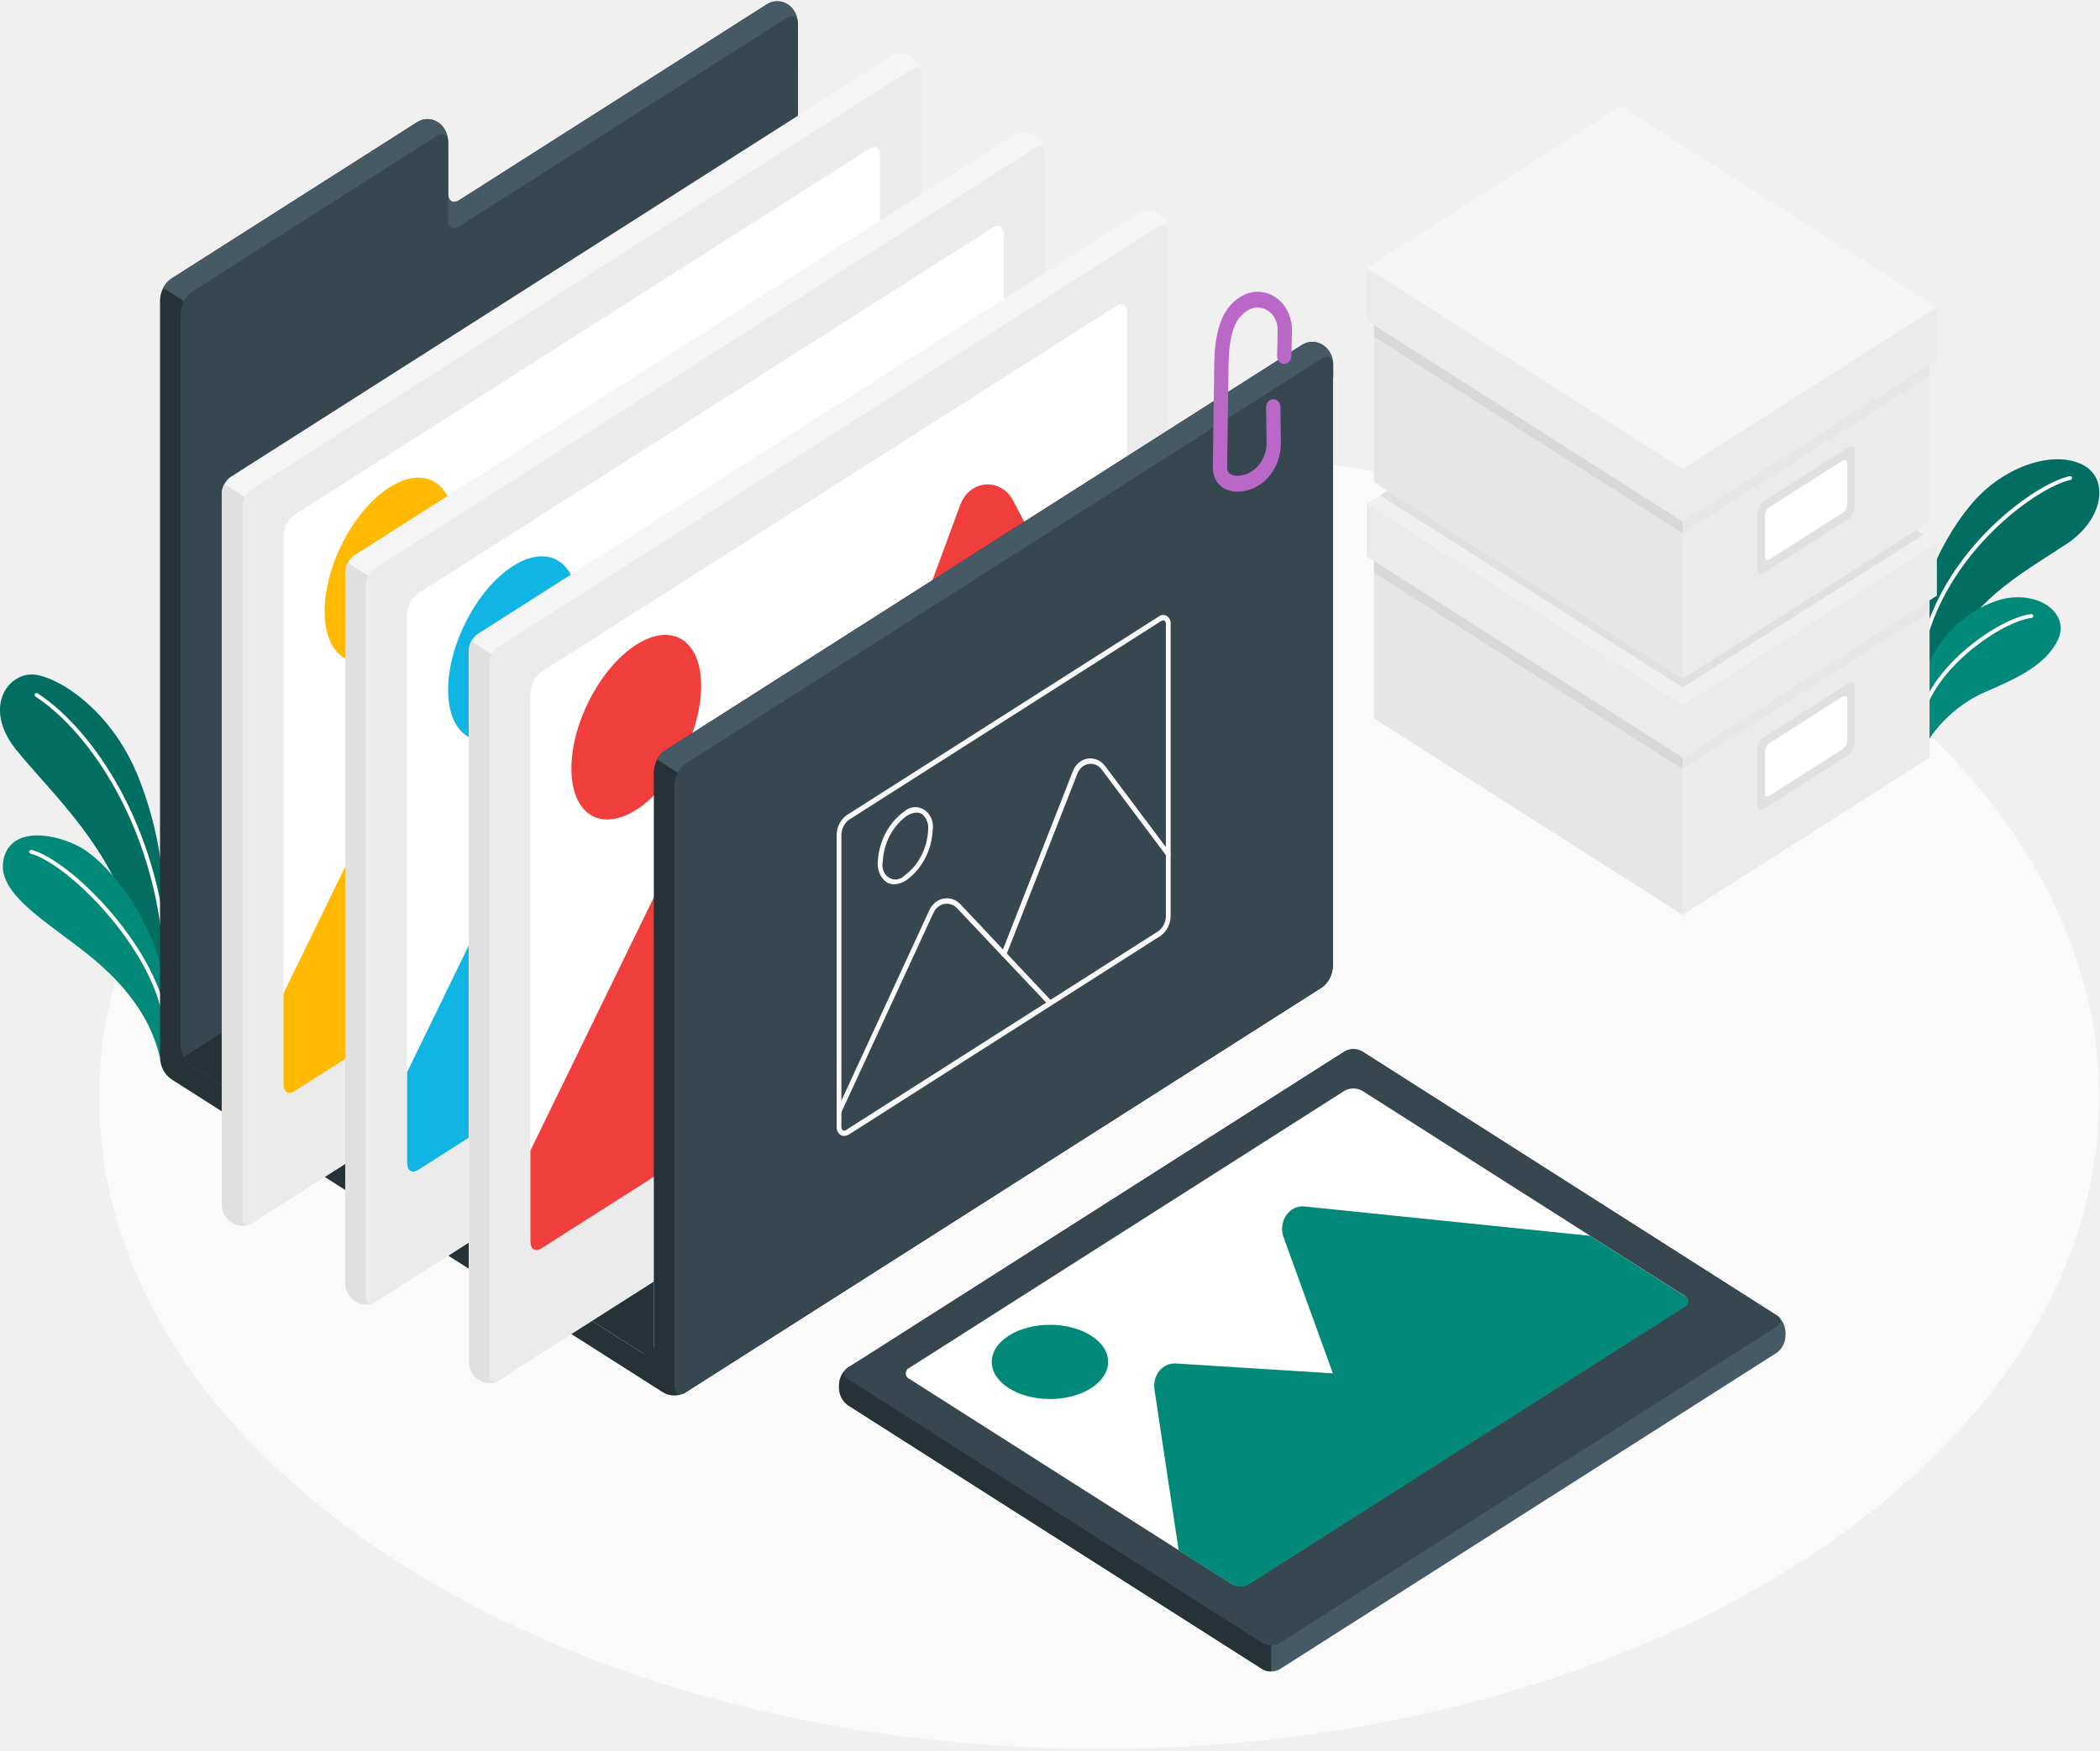
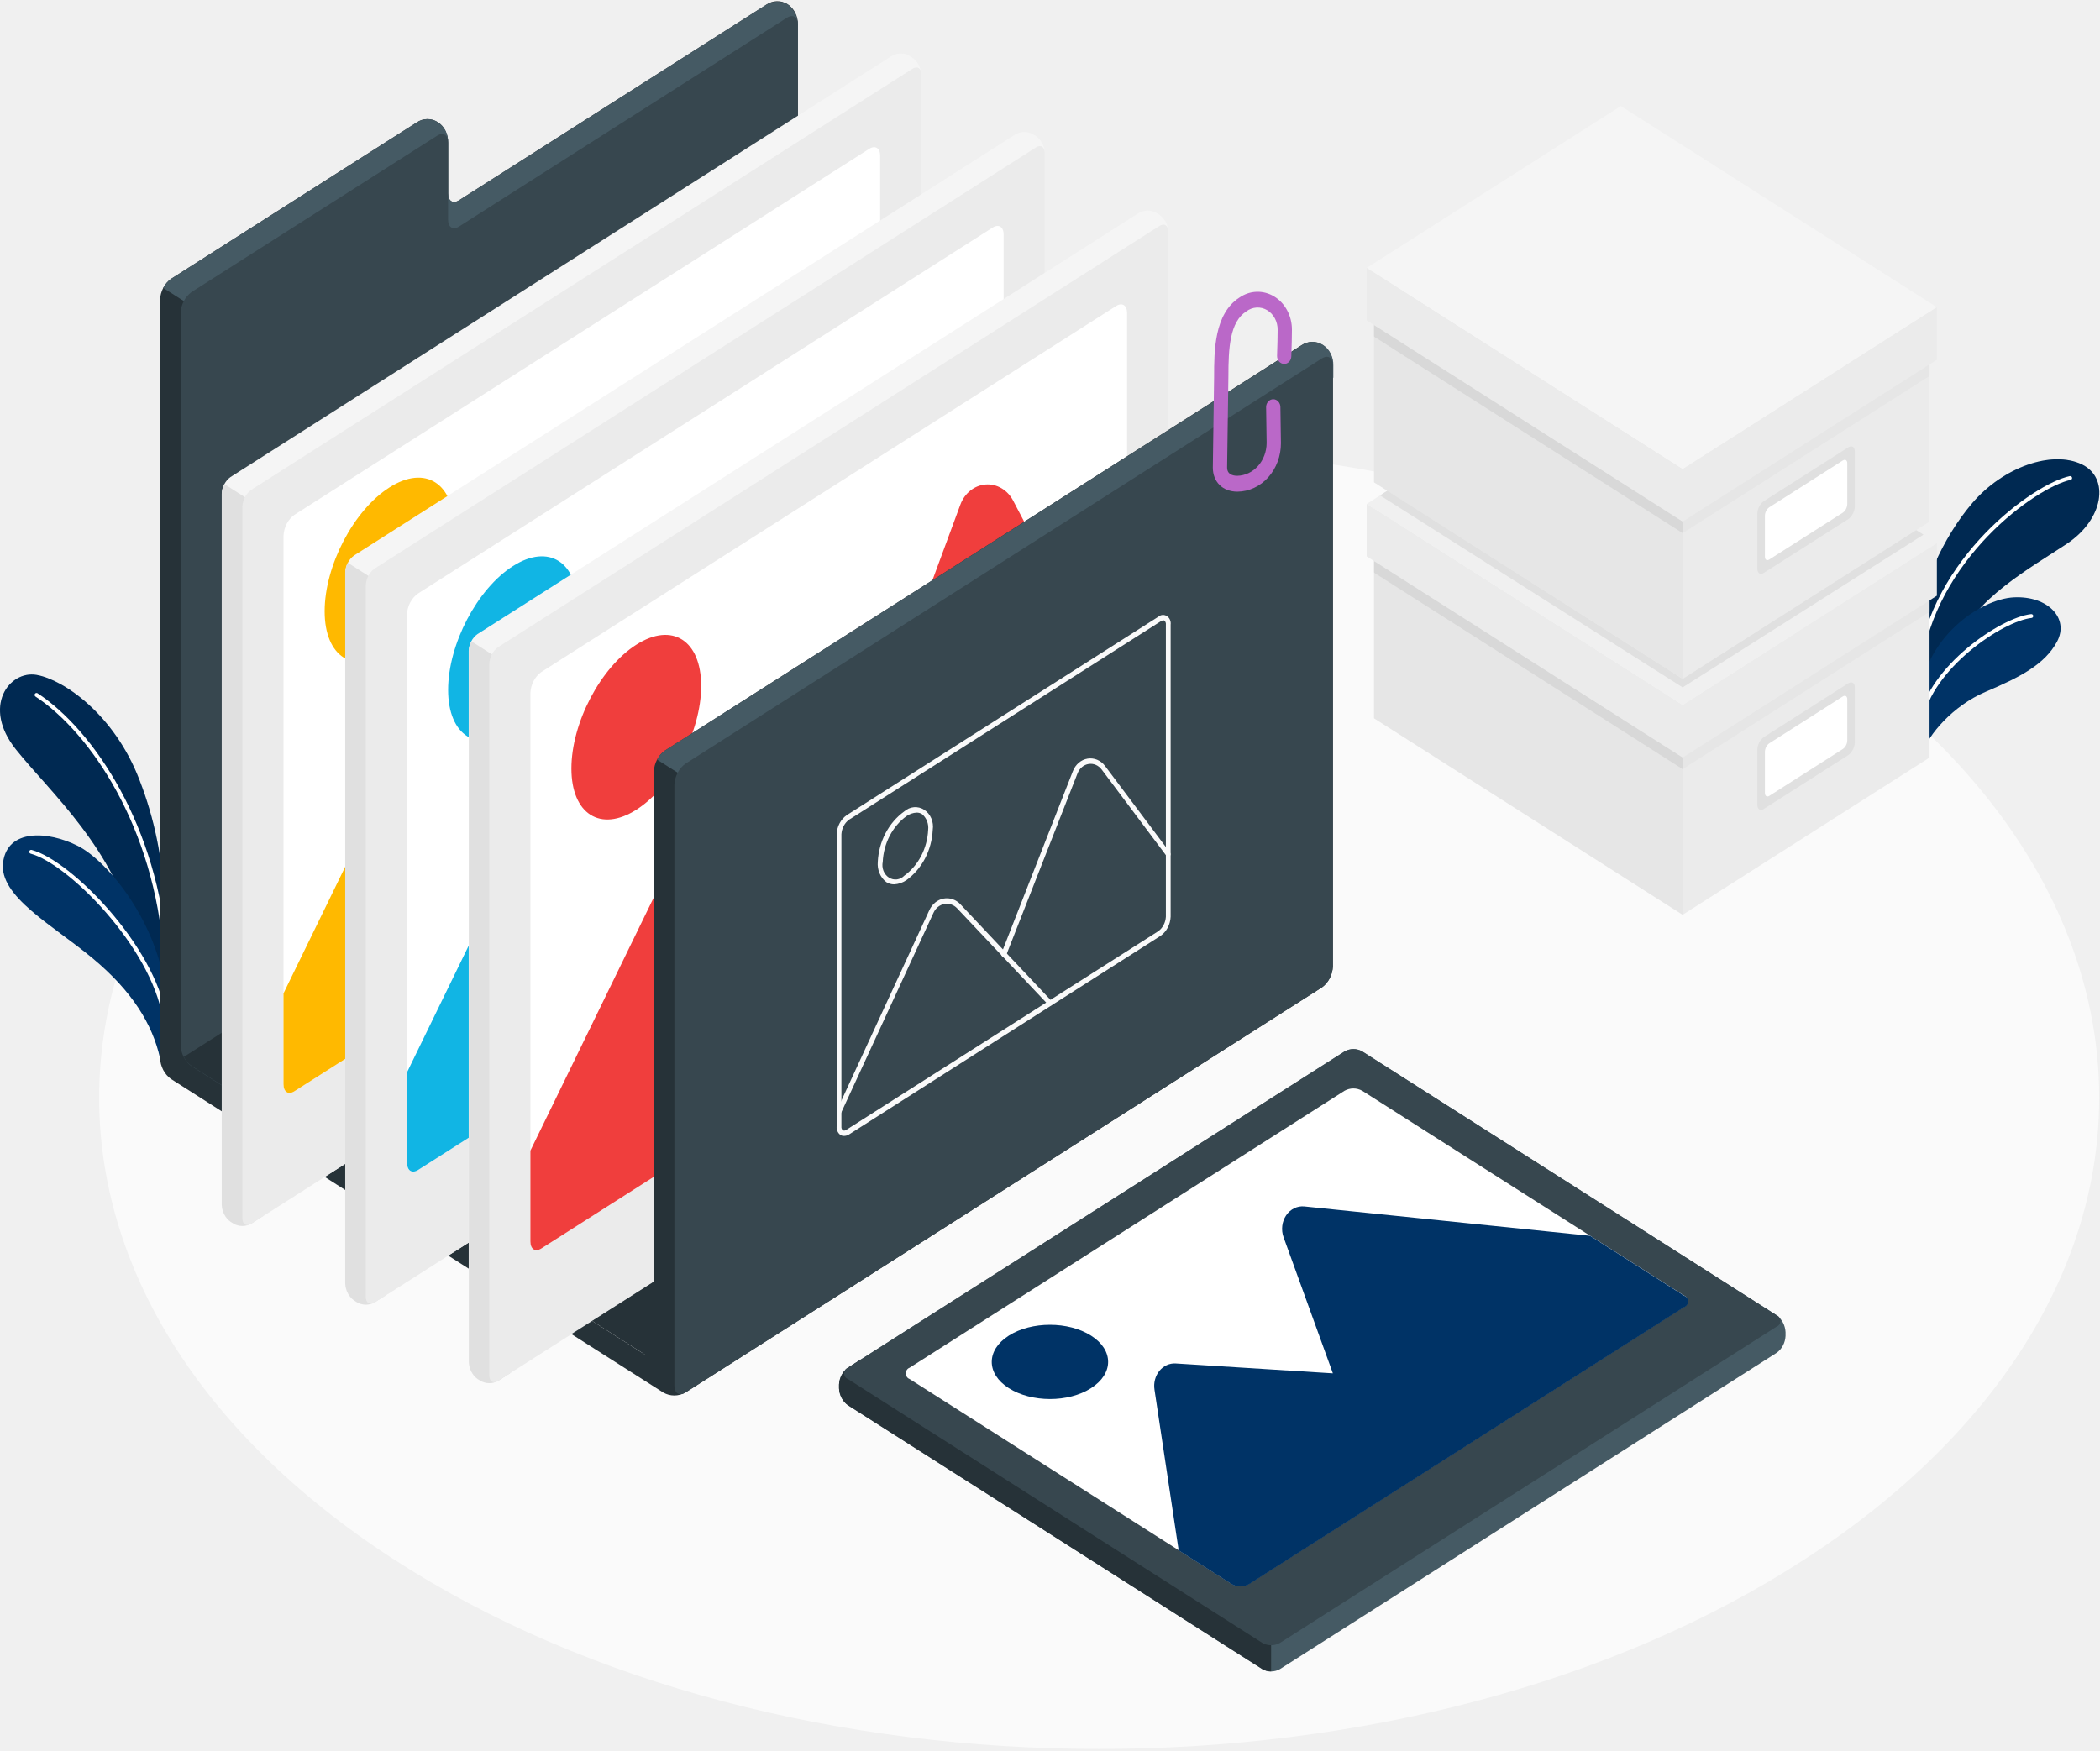
<svg xmlns="http://www.w3.org/2000/svg" width="542" height="452" viewBox="0 0 542 452" fill="none">
  <path d="M101.192 402.258C201.971 467.918 365.431 467.918 466.21 402.258C566.99 336.598 566.99 230.155 466.21 164.509C365.431 98.862 201.971 98.848 101.192 164.509C0.412 230.169 0.376 336.611 101.192 402.258Z" fill="#FAFAFA" />
-   <path d="M495.289 159.696C495.842 152.077 501.164 139.088 509.042 129.869C516.92 120.65 529.53 116.148 537.309 119.877C544.56 123.361 542.963 134.072 533.401 140.403C523.839 146.735 509.607 154.517 504.728 166.516L495.289 180.914V159.696Z" fill="#02897A" />
+   <path d="M495.289 159.696C495.842 152.077 501.164 139.088 509.042 129.869C516.92 120.65 529.53 116.148 537.309 119.877C544.56 123.361 542.963 134.072 533.401 140.403C523.839 146.735 509.607 154.517 504.728 166.516L495.289 180.914V159.696Z" fill="#003366" />
  <path opacity="0.2" d="M495.289 159.696C495.842 152.077 501.164 139.088 509.042 129.869C516.92 120.65 529.53 116.148 537.309 119.877C544.56 123.361 542.963 134.072 533.401 140.403C523.839 146.735 509.607 154.517 504.728 166.516L495.289 180.914V159.696Z" fill="black" />
  <path d="M534.298 123.402C525.265 125.3 498.792 144.105 495.326 172.495" stroke="white" stroke-miterlimit="10" stroke-linecap="round" />
-   <path d="M496.358 193.903C497.747 189.836 503.794 182.284 512.495 178.583C521.197 174.881 527.76 171.573 530.93 165.608C534.101 159.642 528.583 153.785 519.796 154.206C511.008 154.626 496.371 164.781 495.338 180.915L496.358 193.903Z" fill="#02897A" />
+   <path d="M496.358 193.903C497.747 189.836 503.794 182.284 512.495 178.583C521.197 174.881 527.76 171.573 530.93 165.608C534.101 159.642 528.583 153.785 519.796 154.206C511.008 154.626 496.371 164.781 495.338 180.915L496.358 193.903Z" fill="#003366" />
  <path d="M524.269 159.032C516.674 159.859 498.214 172.21 495.731 186.039" stroke="white" stroke-miterlimit="10" stroke-linecap="round" />
-   <path d="M42.396 232.624C42.02 221.852 39.85 211.25 35.993 201.346C29.516 184.412 16.414 175.45 9.433 174.23C2.453 173.01 -4.762 182.365 4.124 193.482C13.01 204.6 30.044 219.486 34.936 242.006L42.937 257.38L42.396 232.624Z" fill="#02897A" />
+   <path d="M42.396 232.624C42.02 221.852 39.85 211.25 35.993 201.346C29.516 184.412 16.414 175.45 9.433 174.23C2.453 173.01 -4.762 182.365 4.124 193.482C13.01 204.6 30.044 219.486 34.936 242.006L42.937 257.38L42.396 232.624Z" fill="#003366" />
  <path opacity="0.2" d="M42.396 232.624C42.02 221.852 39.85 211.25 35.993 201.346C29.516 184.412 16.414 175.45 9.433 174.23C2.453 173.01 -4.762 182.365 4.124 193.482C13.01 204.6 30.044 219.486 34.936 242.006L42.937 257.38L42.396 232.624Z" fill="black" />
  <path d="M9.433 179.396C23.764 188.805 40.368 213.493 42.691 246.303" stroke="white" stroke-linecap="round" stroke-linejoin="round" />
-   <path d="M41.302 273.147C39.323 264.403 34.149 255.875 23.813 247.306C13.477 238.738 -0.337 231.376 0.793 222.631C1.924 213.886 12.395 214.496 20.064 218.36C27.733 222.224 41.032 238.128 42.937 257.353L41.302 273.147Z" fill="#02897A" />
+   <path d="M41.302 273.147C39.323 264.403 34.149 255.875 23.813 247.306C13.477 238.738 -0.337 231.376 0.793 222.631C1.924 213.886 12.395 214.496 20.064 218.36C27.733 222.224 41.032 238.128 42.937 257.353L41.302 273.147Z" fill="#003366" />
  <path d="M8.045 219.893C18 222.605 39.36 244.161 42.457 262.519" stroke="white" stroke-linecap="round" stroke-linejoin="round" />
  <path d="M44.129 278.543C43.303 277.95 42.616 277.149 42.125 276.206C41.634 275.264 41.352 274.206 41.302 273.12V77.413C41.354 76.328 41.636 75.271 42.128 74.329C42.619 73.387 43.304 72.586 44.129 71.99L107.509 31.629C108.329 31.064 109.272 30.757 110.238 30.739C111.204 30.721 112.156 30.994 112.992 31.527C113.828 32.061 114.517 32.836 114.984 33.768C115.452 34.701 115.68 35.756 115.645 36.821V49.891C115.645 51.884 116.874 52.698 118.484 51.694L197.793 1.192C198.612 0.628 199.554 0.321 200.518 0.302C201.483 0.284 202.434 0.555 203.27 1.087C204.106 1.619 204.795 2.392 205.263 3.322C205.732 4.253 205.962 5.307 205.929 6.371V307.191L147.477 344.394L44.129 278.543Z" fill="#263238" />
  <path d="M203.274 1.097C202.418 0.636 201.475 0.406 200.522 0.425C199.569 0.444 198.634 0.711 197.793 1.205L118.484 51.708C116.911 52.711 115.645 51.898 115.645 49.905V36.835C115.68 35.77 115.452 34.715 114.985 33.782C114.517 32.849 113.828 32.075 112.992 31.541C112.156 31.007 111.204 30.735 110.238 30.753C109.272 30.771 108.329 31.078 107.509 31.642L44.129 72.004C43.296 72.586 42.607 73.387 42.126 74.336L78.48 97.493L205.929 16.295V6.384C205.894 5.335 205.636 4.309 205.174 3.391C204.713 2.472 204.062 1.686 203.274 1.097Z" fill="#455A64" />
  <path d="M203.102 4.581L118.484 58.473C116.911 59.477 115.645 58.663 115.645 56.67V36.835C115.645 34.842 114.416 34.029 112.819 35.032L49.438 75.393C48.613 75.988 47.927 76.789 47.436 77.731C46.944 78.674 46.662 79.731 46.611 80.817V269.826C46.661 270.913 46.945 271.972 47.438 272.915C47.932 273.857 48.622 274.657 49.45 275.249L152.823 341.085L205.929 307.272V6.384C205.929 4.391 204.663 3.591 203.102 4.581Z" fill="#37474F" />
  <path d="M47.447 272.836C47.922 273.79 48.612 274.594 49.45 275.168L152.823 341.004L205.929 307.191V171.898L47.447 272.836Z" fill="#263238" />
  <path d="M60.278 315.922L59.504 315.434C58.843 314.961 58.294 314.322 57.899 313.571C57.504 312.82 57.275 311.976 57.23 311.109V127.469C57.272 126.601 57.499 125.756 57.895 125.004C58.29 124.252 58.841 123.615 59.504 123.144L230.214 14.41C230.917 14.016 231.694 13.811 232.482 13.811C233.27 13.811 234.047 14.016 234.749 14.41L235.524 14.912C236.186 15.383 236.737 16.02 237.133 16.772C237.528 17.524 237.756 18.369 237.797 19.237V202.837C237.753 203.704 237.524 204.547 237.129 205.299C236.734 206.05 236.184 206.688 235.524 207.161L64.813 315.922C64.111 316.316 63.334 316.522 62.545 316.522C61.757 316.522 60.98 316.316 60.278 315.922Z" fill="#F5F5F5" />
  <path d="M67.849 131.306L57.894 124.961C57.488 125.709 57.26 126.557 57.23 127.428V311.069C57.275 311.936 57.504 312.779 57.899 313.531C58.294 314.282 58.843 314.92 59.504 315.394L60.278 315.882C60.98 316.276 61.757 316.481 62.545 316.481C63.334 316.481 64.111 316.276 64.813 315.882L67.849 313.943V131.306Z" fill="#E0E0E0" />
  <path d="M62.552 314.444V130.804C62.594 129.938 62.821 129.095 63.214 128.343C63.607 127.592 64.155 126.953 64.813 126.479L235.524 17.746C236.753 16.959 237.797 17.596 237.797 19.196V202.837C237.753 203.704 237.524 204.547 237.129 205.299C236.734 206.05 236.184 206.688 235.524 207.162L64.813 315.922C63.559 316.681 62.552 316.044 62.552 314.444Z" fill="#EBEBEB" />
  <path d="M75.997 132.892L224.34 38.421C225.901 37.418 227.166 38.231 227.166 40.224V181.822C227.117 182.908 226.835 183.965 226.343 184.908C225.852 185.851 225.165 186.651 224.34 187.245L75.997 281.702C74.436 282.706 73.17 281.892 73.17 279.899V138.315C73.222 137.23 73.505 136.173 73.996 135.231C74.487 134.288 75.173 133.487 75.997 132.892Z" fill="white" />
  <path d="M100.516 125.828C109.758 119.944 117.243 124.717 117.243 136.485C117.243 148.253 109.758 162.556 100.516 168.441C91.274 174.325 83.789 169.566 83.789 157.798C83.789 146.03 91.274 131.712 100.516 125.828Z" fill="#FFB900" />
  <path d="M116.014 168.508C116.581 167.342 117.391 166.34 118.376 165.584C119.362 164.829 120.495 164.341 121.684 164.162C122.873 163.982 124.084 164.115 125.217 164.55C126.351 164.985 127.375 165.709 128.206 166.664L147.477 188.804L184.102 89.683C184.639 88.23 185.535 86.972 186.689 86.052C187.842 85.133 189.206 84.588 190.625 84.481C192.045 84.374 193.463 84.708 194.72 85.445C195.976 86.183 197.019 87.294 197.731 88.653L227.142 144.836V181.822C227.092 182.908 226.81 183.965 226.319 184.908C225.828 185.851 225.141 186.652 224.315 187.245L75.997 281.702C74.436 282.706 73.17 281.892 73.17 279.899V256.444L116.014 168.508Z" fill="#FFB900" />
  <path d="M92.171 336.259L91.384 335.758C90.726 335.283 90.178 334.645 89.785 333.893C89.392 333.142 89.165 332.299 89.123 331.433V147.724C89.165 146.858 89.392 146.015 89.785 145.264C90.178 144.512 90.726 143.874 91.384 143.4L262.107 34.68C262.806 34.28 263.582 34.072 264.369 34.072C265.156 34.072 265.931 34.28 266.63 34.68L267.417 35.168C268.075 35.642 268.623 36.28 269.016 37.032C269.409 37.783 269.636 38.626 269.678 39.493V223.133C269.643 224.001 269.419 224.847 269.025 225.6C268.632 226.352 268.08 226.99 267.417 227.458L96.669 336.259C95.974 336.654 95.203 336.86 94.42 336.86C93.638 336.86 92.867 336.654 92.171 336.259Z" fill="#F5F5F5" />
  <path d="M99.717 151.616L89.762 145.271C89.358 146.014 89.129 146.858 89.099 147.724V331.365C89.141 332.231 89.368 333.074 89.76 333.826C90.153 334.577 90.701 335.216 91.36 335.69L92.147 336.191C92.845 336.591 93.621 336.799 94.408 336.799C95.195 336.799 95.97 336.591 96.669 336.191L99.717 334.253V151.616Z" fill="#E0E0E0" />
  <path d="M94.408 334.754V151.114C94.451 150.248 94.678 149.405 95.071 148.654C95.464 147.903 96.011 147.264 96.669 146.789L267.392 38.055C268.621 37.255 269.654 37.906 269.654 39.492V223.133C269.618 224.001 269.394 224.847 269.001 225.599C268.607 226.352 268.056 226.989 267.392 227.458L96.669 336.259C95.428 336.991 94.408 336.34 94.408 334.754Z" fill="#EBEBEB" />
  <path d="M107.866 153.229L256.208 58.745C257.769 57.755 259.035 58.569 259.035 60.548V202.119C258.984 203.204 258.702 204.261 258.211 205.204C257.719 206.146 257.033 206.947 256.208 207.542L107.866 302.026C106.292 303.016 105.027 302.216 105.027 300.223V158.652C105.078 157.565 105.362 156.507 105.855 155.564C106.349 154.621 107.038 153.821 107.866 153.229Z" fill="white" />
  <path d="M132.385 146.138C141.614 140.254 149.111 145.026 149.111 156.794C149.111 168.562 141.614 182.866 132.385 188.75C123.155 194.634 115.658 189.862 115.658 178.093C115.658 166.325 123.142 152.022 132.385 146.138Z" fill="#11B5E4" />
  <path d="M147.882 188.818C148.448 187.652 149.257 186.65 150.241 185.894C151.225 185.139 152.358 184.651 153.546 184.471C154.734 184.291 155.944 184.425 157.077 184.86C158.209 185.295 159.232 186.019 160.062 186.974L179.431 209.114L216.044 109.993C216.58 108.536 217.476 107.275 218.631 106.353C219.785 105.431 221.151 104.885 222.573 104.777C223.995 104.67 225.416 105.005 226.673 105.745C227.931 106.485 228.975 107.6 229.686 108.963L259.084 165.146V202.118C259.033 203.204 258.751 204.261 258.26 205.204C257.768 206.146 257.082 206.947 256.257 207.542L107.915 302.026C106.342 303.016 105.076 302.216 105.076 300.223V276.768L147.882 188.818Z" fill="#11B5E4" />
  <path d="M124.003 356.473L123.228 355.985C122.57 355.511 122.022 354.872 121.629 354.121C121.236 353.369 121.009 352.526 120.967 351.66V168.02C121.009 167.152 121.236 166.307 121.632 165.555C122.027 164.803 122.578 164.166 123.241 163.695L293.951 54.961C294.654 54.567 295.431 54.362 296.219 54.362C297.007 54.362 297.784 54.567 298.486 54.961L299.261 55.463C299.923 55.934 300.474 56.571 300.87 57.323C301.265 58.075 301.493 58.92 301.534 59.788V243.428C301.49 244.295 301.261 245.139 300.866 245.89C300.471 246.641 299.921 247.28 299.261 247.753L128.55 356.473C127.846 356.869 127.067 357.076 126.276 357.076C125.486 357.076 124.707 356.869 124.003 356.473Z" fill="#F5F5F5" />
  <path d="M131.586 171.898L121.668 165.553C121.262 166.301 121.033 167.15 121.004 168.021V351.661C121.046 352.527 121.273 353.37 121.666 354.122C122.059 354.873 122.607 355.512 123.265 355.986L124.04 356.474C124.742 356.868 125.519 357.074 126.307 357.074C127.095 357.074 127.872 356.868 128.575 356.474L131.623 354.535L131.586 171.898Z" fill="#E0E0E0" />
  <path d="M126.276 355.037V171.396C126.319 170.53 126.545 169.687 126.938 168.936C127.331 168.184 127.879 167.546 128.538 167.072L299.248 58.325C300.477 57.538 301.522 58.175 301.522 59.775V243.429C301.478 244.296 301.248 245.14 300.853 245.891C300.458 246.642 299.909 247.281 299.248 247.754L128.538 356.474C127.284 357.274 126.276 356.596 126.276 355.037Z" fill="#EBEBEB" />
  <path d="M139.722 173.471L288.064 79C289.625 77.997 290.891 78.81 290.891 80.803V222.374C290.84 223.459 290.558 224.517 290.067 225.459C289.575 226.401 288.889 227.202 288.064 227.797L139.722 322.295C138.161 323.298 136.895 322.484 136.895 320.491V178.88C136.949 177.797 137.232 176.743 137.723 175.804C138.214 174.864 138.899 174.065 139.722 173.471Z" fill="white" />
  <path d="M164.241 166.42C173.483 160.536 180.968 165.309 180.968 177.077C180.968 188.845 173.483 203.149 164.241 209.033C154.998 214.917 147.477 210.171 147.477 198.39C147.477 186.608 154.998 172.305 164.241 166.42Z" fill="#F03E3D" />
  <path d="M179.739 209.1C180.306 207.934 181.115 206.932 182.101 206.176C183.086 205.421 184.22 204.933 185.409 204.754C186.598 204.574 187.808 204.707 188.942 205.142C190.075 205.577 191.099 206.301 191.93 207.256L211.238 229.396L247.863 130.275C248.401 128.822 249.297 127.564 250.45 126.644C251.603 125.725 252.967 125.18 254.387 125.073C255.806 124.966 257.225 125.3 258.481 126.037C259.737 126.775 260.781 127.886 261.493 129.245L290.903 185.428V222.373C290.848 223.46 290.563 224.516 290.07 225.458C289.577 226.4 288.89 227.201 288.064 227.797L139.722 322.294C138.161 323.298 136.895 322.484 136.895 320.491V297.036L179.739 209.1Z" fill="#F03E3D" />
  <path d="M152.823 341.004L168.751 330.863V351.159L152.823 341.004Z" fill="#263238" />
  <path d="M168.751 199.176V347.553C168.751 349.546 167.522 350.346 165.924 349.356L152.823 341.004L147.477 344.394L171.197 359.497C172.074 359.992 173.045 360.25 174.03 360.25C175.015 360.25 175.986 359.992 176.863 359.497L341.17 254.912C341.997 254.319 342.685 253.518 343.178 252.576C343.671 251.633 343.956 250.576 344.009 249.489V94.334C344.041 93.269 343.811 92.213 343.342 91.281C342.873 90.35 342.183 89.576 341.346 89.043C340.51 88.509 339.557 88.237 338.591 88.254C337.625 88.272 336.681 88.578 335.861 89.141L171.59 193.767C170.764 194.357 170.076 195.156 169.582 196.096C169.089 197.036 168.804 198.091 168.751 199.176Z" fill="#263238" />
  <path d="M179.431 202.335L344.12 97.493V94.334C344.152 93.269 343.921 92.213 343.452 91.281C342.983 90.35 342.294 89.576 341.457 89.043C340.62 88.509 339.668 88.237 338.702 88.254C337.736 88.272 336.792 88.578 335.971 89.141L171.59 193.767C170.751 194.341 170.061 195.144 169.587 196.099L179.431 202.335Z" fill="#455A64" />
  <path d="M341.17 92.53L176.9 197.156C176.073 197.749 175.385 198.55 174.892 199.492C174.398 200.435 174.114 201.492 174.061 202.579V357.693C174.061 359.686 175.29 360.5 176.9 359.497L341.17 254.912C341.997 254.318 342.685 253.518 343.178 252.575C343.671 251.633 343.956 250.575 344.009 249.489V94.333C344.009 92.34 342.731 91.527 341.17 92.53Z" fill="#37474F" />
  <path d="M217.801 293.24C217.487 293.245 217.177 293.156 216.904 292.983C216.577 292.745 216.314 292.414 216.143 292.025C215.972 291.636 215.9 291.203 215.933 290.773V215.364C215.977 214.38 216.232 213.421 216.679 212.567C217.126 211.714 217.751 210.99 218.502 210.456L298.953 159.222C299.265 158.951 299.642 158.789 300.038 158.758C300.433 158.727 300.828 158.827 301.171 159.046C301.514 159.265 301.789 159.593 301.962 159.987C302.134 160.381 302.195 160.823 302.137 161.255V236.664C302.093 237.648 301.838 238.607 301.391 239.461C300.944 240.314 300.319 241.038 299.568 241.572L219.116 292.874C218.714 293.12 218.261 293.246 217.801 293.24ZM300.269 160.143C300.018 160.156 299.775 160.245 299.568 160.401L219.116 211.622C218.552 212.039 218.083 212.593 217.744 213.242C217.405 213.891 217.206 214.617 217.162 215.364V290.773C217.14 290.964 217.161 291.158 217.223 291.337C217.285 291.517 217.387 291.677 217.519 291.803C217.683 291.869 217.859 291.887 218.031 291.856C218.203 291.826 218.365 291.747 218.502 291.627L298.953 240.392C299.518 239.979 299.988 239.428 300.327 238.781C300.666 238.134 300.865 237.409 300.908 236.664V161.255C300.931 161.064 300.911 160.87 300.848 160.69C300.786 160.51 300.684 160.35 300.551 160.225C300.466 160.17 300.368 160.141 300.269 160.143Z" fill="#FAFAFA" />
  <path d="M230.767 228.298C230.066 228.306 229.375 228.11 228.764 227.729C228.005 227.154 227.399 226.366 227.01 225.445C226.621 224.525 226.463 223.506 226.552 222.495C226.683 219.891 227.368 217.357 228.551 215.099C229.734 212.84 231.381 210.92 233.361 209.493C234.079 208.849 234.959 208.461 235.882 208.381C236.806 208.302 237.729 208.534 238.53 209.048C239.331 209.562 239.971 210.332 240.365 211.257C240.758 212.182 240.888 213.217 240.735 214.225C240.606 216.83 239.923 219.365 238.74 221.624C237.557 223.883 235.908 225.803 233.926 227.227C232.973 227.875 231.886 228.244 230.767 228.298ZM236.568 209.778C235.648 209.823 234.755 210.132 233.975 210.673C232.182 211.974 230.691 213.722 229.624 215.775C228.556 217.829 227.942 220.131 227.83 222.495C227.667 223.271 227.735 224.084 228.022 224.814C228.31 225.544 228.803 226.153 229.428 226.551C230.053 226.949 230.777 227.114 231.494 227.024C232.211 226.933 232.883 226.591 233.41 226.048C235.202 224.746 236.692 222.998 237.76 220.944C238.827 218.891 239.442 216.589 239.555 214.225C239.639 213.452 239.536 212.668 239.255 211.953C238.975 211.238 238.527 210.619 237.957 210.158C237.535 209.892 237.054 209.761 236.568 209.778Z" fill="#FAFAFA" />
  <path d="M216.548 287.573C216.459 287.552 216.375 287.51 216.302 287.451C216.23 287.411 216.167 287.355 216.115 287.288C216.062 287.22 216.023 287.141 215.999 287.057C215.975 286.972 215.967 286.883 215.974 286.795C215.982 286.706 216.006 286.621 216.044 286.542L239.862 234.955C240.221 234.175 240.74 233.498 241.379 232.979C242.018 232.461 242.758 232.115 243.54 231.97C244.322 231.825 245.124 231.885 245.881 232.144C246.639 232.403 247.33 232.855 247.9 233.464L271.448 258.464C271.505 258.526 271.551 258.6 271.582 258.681C271.613 258.763 271.629 258.85 271.629 258.939C271.629 259.027 271.613 259.115 271.582 259.196C271.551 259.278 271.505 259.351 271.448 259.413C271.391 259.477 271.323 259.527 271.248 259.562C271.173 259.596 271.093 259.614 271.012 259.614C270.931 259.614 270.85 259.596 270.775 259.562C270.701 259.527 270.633 259.477 270.576 259.413L247.028 234.481C246.595 234.023 246.072 233.684 245.499 233.489C244.926 233.294 244.321 233.25 243.73 233.359C243.139 233.468 242.579 233.729 242.096 234.119C241.612 234.509 241.218 235.018 240.944 235.606L217.125 287.207C217.07 287.322 216.987 287.417 216.884 287.482C216.782 287.546 216.666 287.578 216.548 287.573Z" fill="#FAFAFA" />
  <path d="M259.035 246.981C258.954 247 258.87 247 258.789 246.981C258.642 246.909 258.526 246.777 258.466 246.612C258.406 246.447 258.408 246.263 258.469 246.1L276.905 199.081C277.234 198.227 277.757 197.48 278.423 196.912C279.089 196.344 279.876 195.975 280.708 195.839C281.541 195.703 282.391 195.805 283.178 196.135C283.964 196.465 284.661 197.013 285.201 197.725L301.964 220.082C302.017 220.149 302.057 220.227 302.082 220.312C302.107 220.396 302.116 220.485 302.109 220.574C302.102 220.662 302.079 220.748 302.042 220.827C302.004 220.905 301.953 220.975 301.891 221.031C301.778 221.128 301.638 221.18 301.495 221.177C301.352 221.175 301.214 221.119 301.104 221.018L284.34 198.661C283.938 198.123 283.418 197.708 282.829 197.456C282.24 197.203 281.602 197.123 280.976 197.221C280.351 197.319 279.759 197.592 279.257 198.015C278.754 198.439 278.359 198.997 278.109 199.637L259.674 246.642C259.612 246.764 259.518 246.863 259.403 246.923C259.289 246.984 259.16 247.004 259.035 246.981Z" fill="#FAFAFA" />
  <path d="M319.367 126.926C315.57 126.926 313.026 124.418 313.026 120.69L313.357 97.181C313.357 90.768 313.357 81.033 319.847 76.844C321.187 75.905 322.733 75.381 324.32 75.327C325.908 75.273 327.479 75.692 328.87 76.54C330.26 77.387 331.418 78.631 332.222 80.142C333.026 81.654 333.447 83.376 333.44 85.128C333.44 87.012 333.378 89.317 333.28 91.988C333.274 92.256 333.219 92.52 333.118 92.765C333.018 93.009 332.874 93.229 332.695 93.411C332.516 93.593 332.306 93.734 332.078 93.825C331.849 93.916 331.605 93.955 331.363 93.94C331.12 93.928 330.883 93.863 330.663 93.75C330.444 93.636 330.247 93.476 330.084 93.278C329.92 93.081 329.794 92.849 329.712 92.597C329.63 92.346 329.594 92.079 329.605 91.812C329.691 89.249 329.753 86.931 329.753 85.128C329.761 84.089 329.511 83.067 329.03 82.174C328.55 81.28 327.857 80.549 327.026 80.058C326.196 79.568 325.259 79.338 324.319 79.393C323.378 79.448 322.469 79.785 321.69 80.369C317.401 83.081 317.045 89.859 317.045 97.153L316.713 120.69C316.713 122.452 318.151 122.832 319.367 122.832C321.373 122.779 323.281 121.869 324.689 120.293C326.097 118.716 326.895 116.598 326.914 114.385L326.778 105.098C326.778 104.559 326.973 104.042 327.318 103.66C327.664 103.279 328.133 103.065 328.622 103.065C329.111 103.065 329.58 103.279 329.925 103.66C330.271 104.042 330.465 104.559 330.465 105.098L330.601 114.399C330.61 117.701 329.434 120.874 327.329 123.221C325.223 125.569 322.361 126.901 319.367 126.926Z" fill="#BA68C8" />
  <path d="M347.045 271.425L218.821 353.097C218.161 353.571 217.611 354.209 217.216 354.96C216.821 355.712 216.592 356.555 216.548 357.422V358.412C216.591 359.281 216.82 360.127 217.215 360.881C217.61 361.635 218.16 362.275 218.821 362.751L325.807 430.892C326.51 431.286 327.287 431.492 328.075 431.492C328.863 431.492 329.64 431.286 330.342 430.892L458.566 349.22C459.226 348.746 459.776 348.108 460.171 347.357C460.566 346.606 460.795 345.762 460.84 344.895V343.892C460.795 343.024 460.566 342.181 460.171 341.43C459.776 340.678 459.226 340.04 458.566 339.567L351.58 271.425C350.877 271.031 350.1 270.826 349.312 270.826C348.524 270.826 347.747 271.031 347.045 271.425Z" fill="#455A64" />
  <path d="M216.548 357.422V358.412C216.591 359.281 216.82 360.127 217.215 360.881C217.61 361.634 218.16 362.275 218.821 362.75L325.807 430.892C326.504 431.297 327.282 431.502 328.069 431.488V418.798L221.857 351.172L218.821 353.111C218.163 353.583 217.614 354.219 217.219 354.968C216.824 355.716 216.594 356.557 216.548 357.422Z" fill="#263238" />
  <path d="M218.821 353.097L347.045 271.425C347.747 271.031 348.524 270.825 349.312 270.825C350.1 270.825 350.877 271.031 351.58 271.425L458.566 339.566C458.842 339.665 459.083 339.859 459.254 340.118C459.424 340.377 459.516 340.69 459.516 341.01C459.516 341.331 459.424 341.643 459.254 341.902C459.083 342.162 458.842 342.355 458.566 342.454L330.342 424.126C329.64 424.52 328.863 424.726 328.075 424.726C327.287 424.726 326.51 424.52 325.807 424.126L218.821 355.985C218.545 355.885 218.304 355.692 218.134 355.433C217.963 355.174 217.871 354.861 217.871 354.541C217.871 354.22 217.963 353.908 218.134 353.649C218.304 353.389 218.545 353.196 218.821 353.097Z" fill="#37474F" />
  <path d="M234.737 355.985L317.831 408.86C318.53 409.259 319.305 409.468 320.092 409.468C320.879 409.468 321.655 409.259 322.354 408.86L434.661 337.343C434.938 337.244 435.178 337.05 435.349 336.791C435.52 336.532 435.612 336.219 435.612 335.899C435.612 335.578 435.52 335.266 435.349 335.007C435.178 334.747 434.938 334.554 434.661 334.455L351.568 281.58C350.863 281.192 350.087 280.99 349.3 280.99C348.513 280.99 347.737 281.192 347.032 281.58L234.737 353.097C234.461 353.196 234.22 353.389 234.049 353.649C233.879 353.908 233.787 354.22 233.787 354.541C233.787 354.861 233.879 355.174 234.049 355.433C234.22 355.692 234.461 355.885 234.737 355.985Z" fill="white" />
-   <path d="M260.362 344.799C266.225 341.071 275.737 341.071 281.6 344.799C287.462 348.528 287.474 354.588 281.6 358.357C275.725 362.126 266.225 362.086 260.362 358.357C254.5 354.629 254.5 348.541 260.362 344.799Z" fill="#02897A" />
-   <path d="M434.674 334.496L410.388 319.026L336.647 311.447C335.75 311.356 334.847 311.519 334.024 311.923C333.201 312.327 332.486 312.957 331.947 313.753C331.408 314.549 331.063 315.484 330.946 316.469C330.828 317.454 330.942 318.456 331.276 319.379L344.009 354.534L303.451 351.985C302.661 351.933 301.869 352.079 301.137 352.413C300.405 352.746 299.75 353.258 299.223 353.911C298.695 354.563 298.309 355.338 298.092 356.179C297.875 357.019 297.833 357.903 297.97 358.764L304.213 400.237L317.88 408.942C318.579 409.341 319.354 409.549 320.141 409.549C320.929 409.549 321.704 409.341 322.403 408.942L434.711 337.424C435 337.332 435.255 337.137 435.434 336.869C435.614 336.602 435.709 336.277 435.704 335.944C435.7 335.612 435.597 335.29 435.411 335.028C435.225 334.766 434.966 334.579 434.674 334.496Z" fill="#02897A" />
+   <path d="M260.362 344.799C266.225 341.071 275.737 341.071 281.6 344.799C287.462 348.528 287.474 354.588 281.6 358.357C275.725 362.126 266.225 362.086 260.362 358.357C254.5 354.629 254.5 348.541 260.362 344.799Z" fill="#003366" />
+   <path d="M434.674 334.496L410.388 319.026L336.647 311.447C335.75 311.356 334.847 311.519 334.024 311.923C333.201 312.327 332.486 312.957 331.947 313.753C331.408 314.549 331.063 315.484 330.946 316.469C330.828 317.454 330.942 318.456 331.276 319.379L344.009 354.534L303.451 351.985C302.661 351.933 301.869 352.079 301.137 352.413C300.405 352.746 299.75 353.258 299.223 353.911C298.695 354.563 298.309 355.338 298.092 356.179C297.875 357.019 297.833 357.903 297.97 358.764L304.213 400.237L317.88 408.942C318.579 409.341 319.354 409.549 320.141 409.549C320.929 409.549 321.704 409.341 322.403 408.942L434.711 337.424C435 337.332 435.255 337.137 435.434 336.869C435.614 336.602 435.709 336.277 435.704 335.944C435.7 335.612 435.597 335.29 435.411 335.028C435.225 334.766 434.966 334.579 434.674 334.496Z" fill="#003366" />
  <path d="M434.281 236.162V182.039L498.005 141.461V195.57L434.281 236.162Z" fill="#EBEBEB" />
  <path d="M434.281 182.039L354.616 131.306V185.428L434.281 236.162V182.039Z" fill="#E6E6E6" />
  <path d="M434.281 182.039L499.898 140.24L418.34 88.287L352.735 130.099L434.281 182.039Z" fill="#F0F0F0" />
  <path d="M434.281 182.039V195.569L499.898 153.784V140.24L434.281 182.039Z" fill="#EBEBEB" />
  <path d="M434.281 195.569L498.005 154.991V157.96L434.281 198.552V195.569Z" fill="#E6E6E6" />
  <path d="M352.735 130.099L434.281 182.039V195.569L352.735 143.63V130.099Z" fill="#EBEBEB" />
  <g style="mix-blend-mode:multiply" opacity="0.5">
    <path d="M434.281 195.57L354.616 144.837V147.819L434.281 198.553V195.57Z" fill="#E0E0E0" />
  </g>
  <path d="M455.26 190.268L477.026 176.399C477.96 175.802 478.722 176.29 478.722 177.483V191.678C478.691 192.33 478.521 192.964 478.227 193.529C477.932 194.094 477.521 194.575 477.026 194.932L455.26 208.815C454.314 209.412 453.564 208.937 453.564 207.744V193.509C453.591 192.858 453.759 192.224 454.054 191.661C454.349 191.097 454.763 190.619 455.26 190.268Z" fill="#E0E0E0" />
  <path d="M456.649 191.882L475.625 179.789C476.252 179.395 476.768 179.721 476.768 180.507V191.191C476.75 191.627 476.636 192.052 476.437 192.43C476.238 192.808 475.96 193.127 475.625 193.36L456.649 205.454C456.022 205.847 455.518 205.454 455.518 204.721V194.038C455.537 193.605 455.649 193.183 455.846 192.808C456.042 192.433 456.318 192.116 456.649 191.882Z" fill="white" />
  <path d="M434.281 175.246V121.124L498.005 80.532V134.654L434.281 175.246Z" fill="#EBEBEB" />
  <path d="M434.281 121.124L354.616 70.391V124.514L434.281 175.247V121.124Z" fill="#E6E6E6" />
  <path d="M434.281 121.124L499.898 79.311L418.34 27.372L352.735 69.17L434.281 121.124Z" fill="#F5F5F5" />
  <path d="M434.281 121.124V134.655L499.898 92.87V79.312L434.281 121.124Z" fill="#EBEBEB" />
  <path d="M434.281 134.655L498.005 94.063V97.046L434.281 137.624V134.655Z" fill="#E6E6E6" />
  <path d="M352.735 69.17L434.281 121.124V134.655L352.735 82.715V69.17Z" fill="#EBEBEB" />
  <g style="mix-blend-mode:multiply" opacity="0.5">
    <path d="M434.281 134.654L354.616 83.921V86.89L434.281 137.623V134.654Z" fill="#E0E0E0" />
  </g>
  <path d="M455.26 129.353L477.026 115.484C477.96 114.887 478.722 115.375 478.722 116.568V130.763C478.688 131.414 478.517 132.047 478.223 132.612C477.928 133.177 477.519 133.658 477.026 134.017L455.26 147.873C454.314 148.47 453.564 147.982 453.564 146.789V132.594C453.591 131.943 453.759 131.31 454.054 130.746C454.349 130.182 454.763 129.704 455.26 129.353Z" fill="#E0E0E0" />
  <path d="M456.649 130.953L475.625 118.873C476.252 118.48 476.768 118.792 476.768 119.592V130.18C476.744 130.615 476.628 131.038 476.43 131.414C476.231 131.791 475.955 132.111 475.625 132.35L456.649 144.43C456.022 144.836 455.518 144.511 455.518 143.711V133.068C455.542 132.642 455.657 132.229 455.854 131.861C456.05 131.494 456.323 131.183 456.649 130.953Z" fill="white" />
  <path d="M494.564 136.837L434.281 175.247L358.057 126.669L356.189 127.889L434.281 177.456L496.445 138.03L494.564 136.837Z" fill="#E0E0E0" />
</svg>
